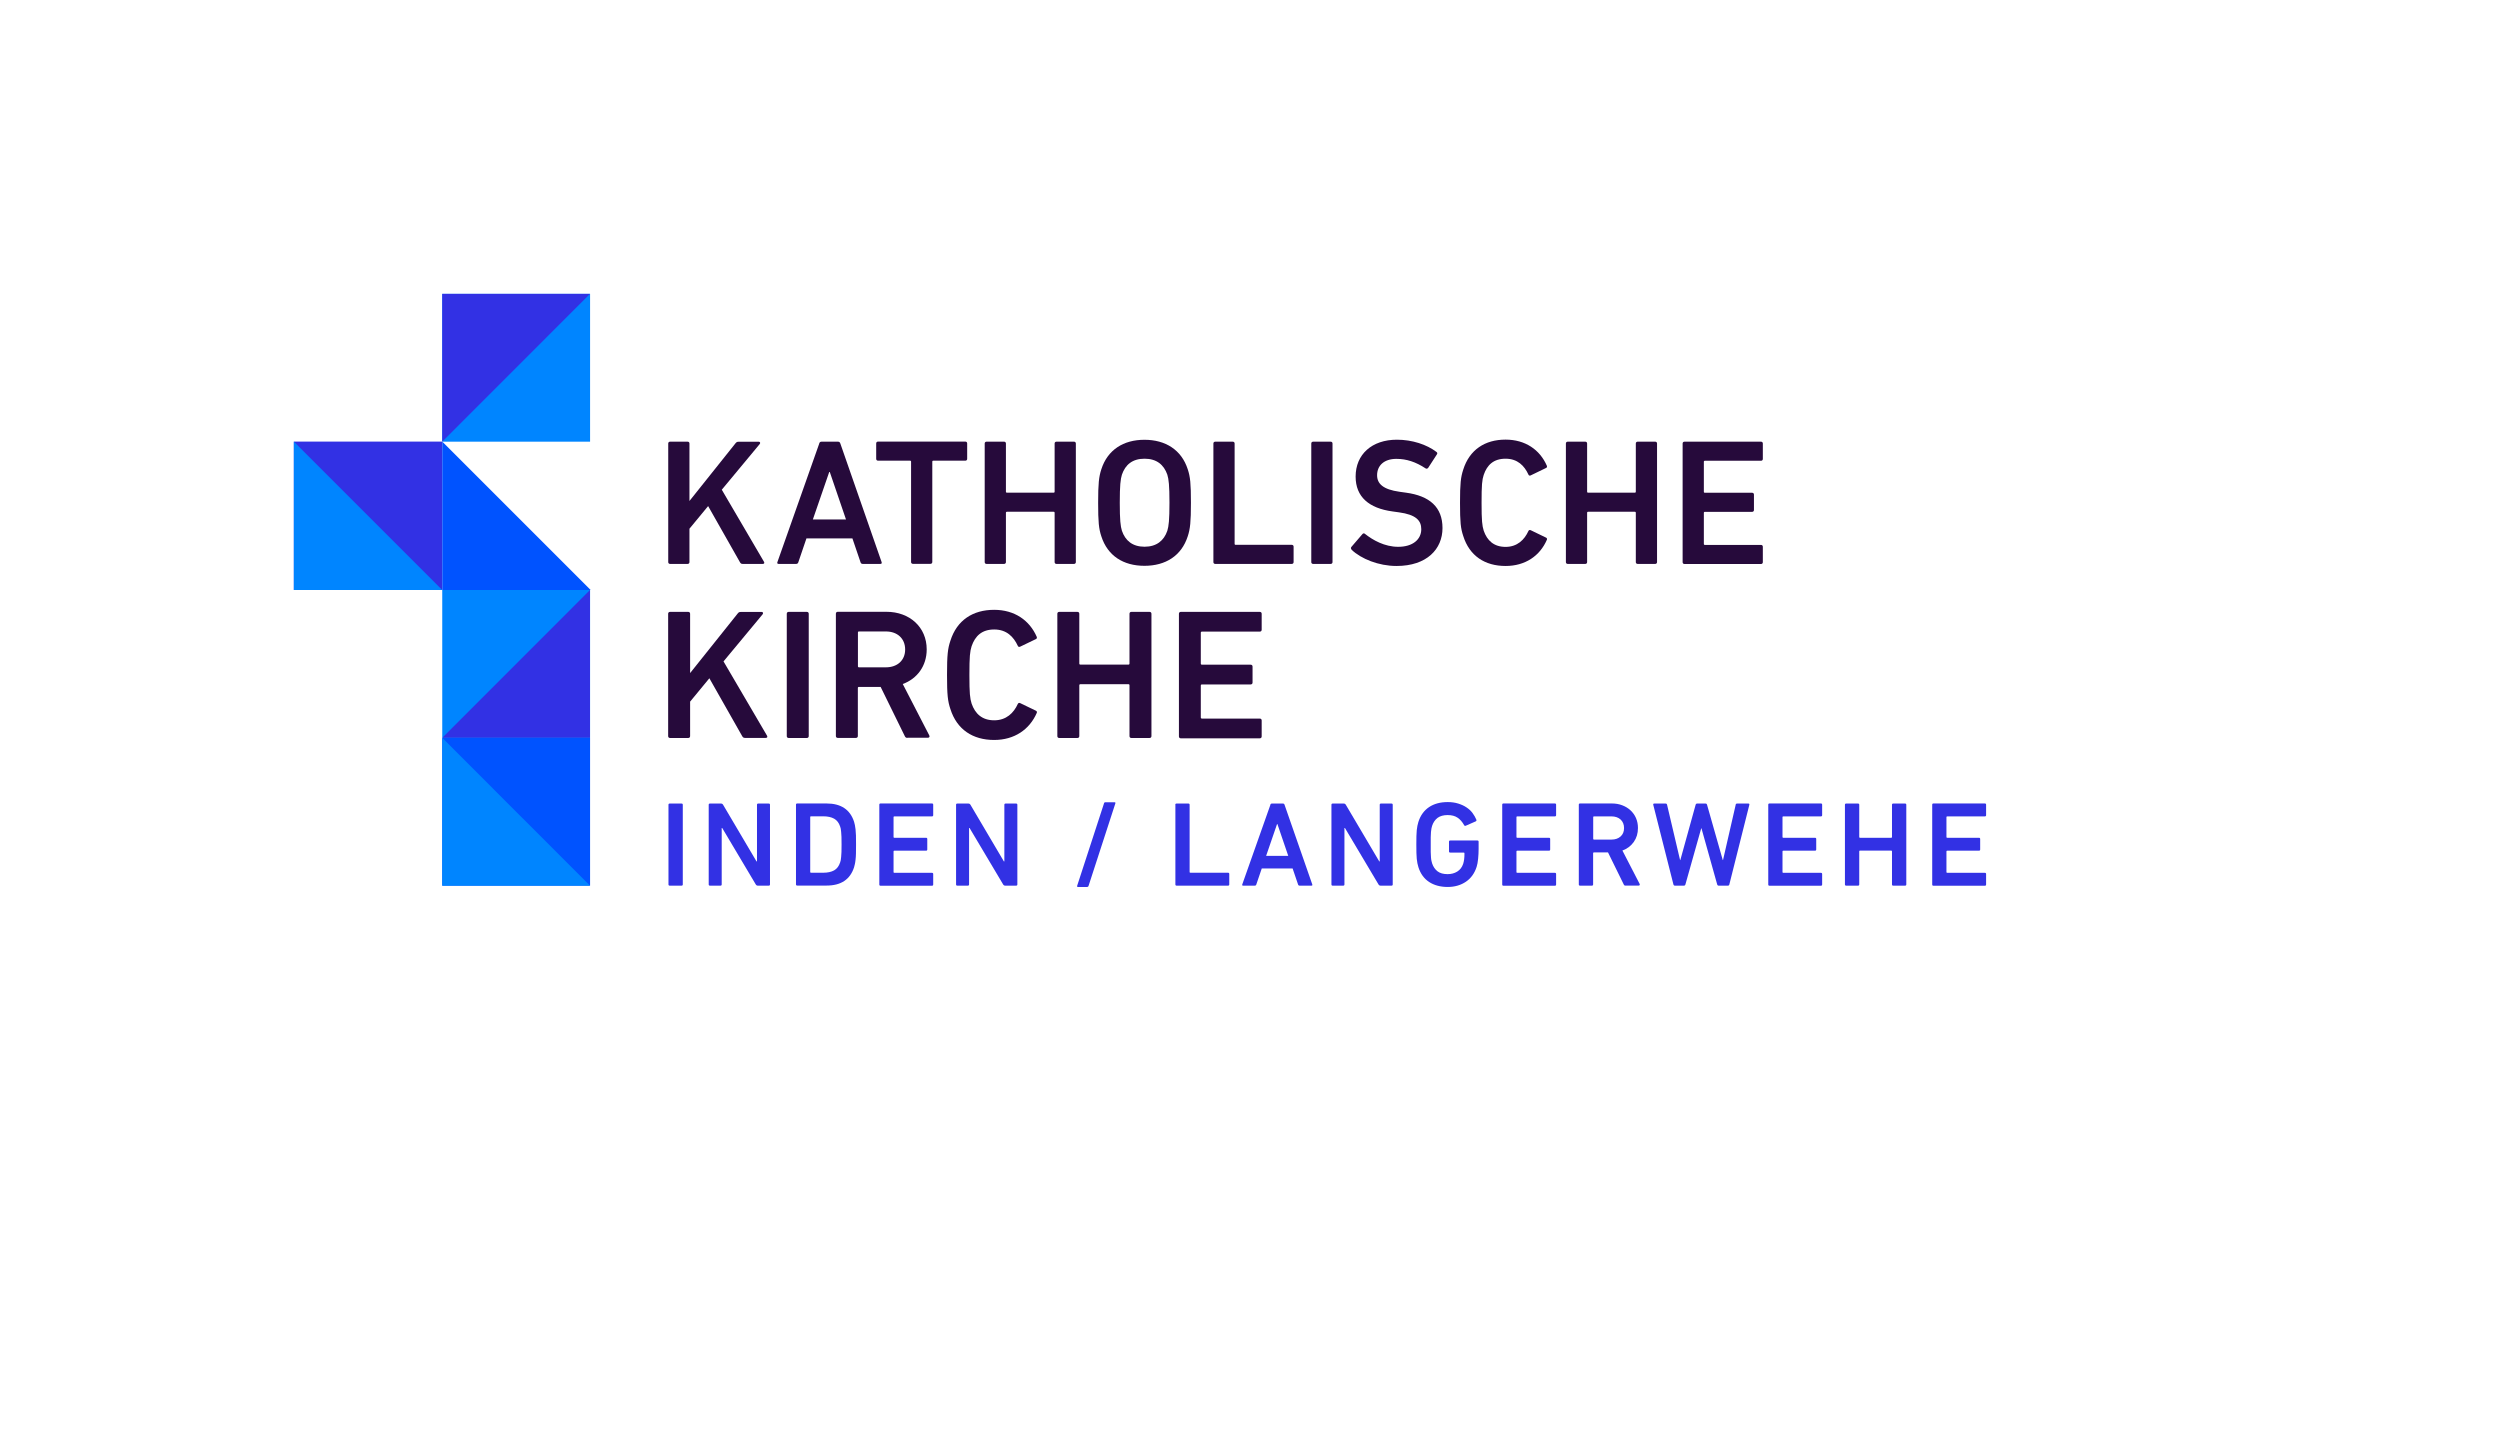
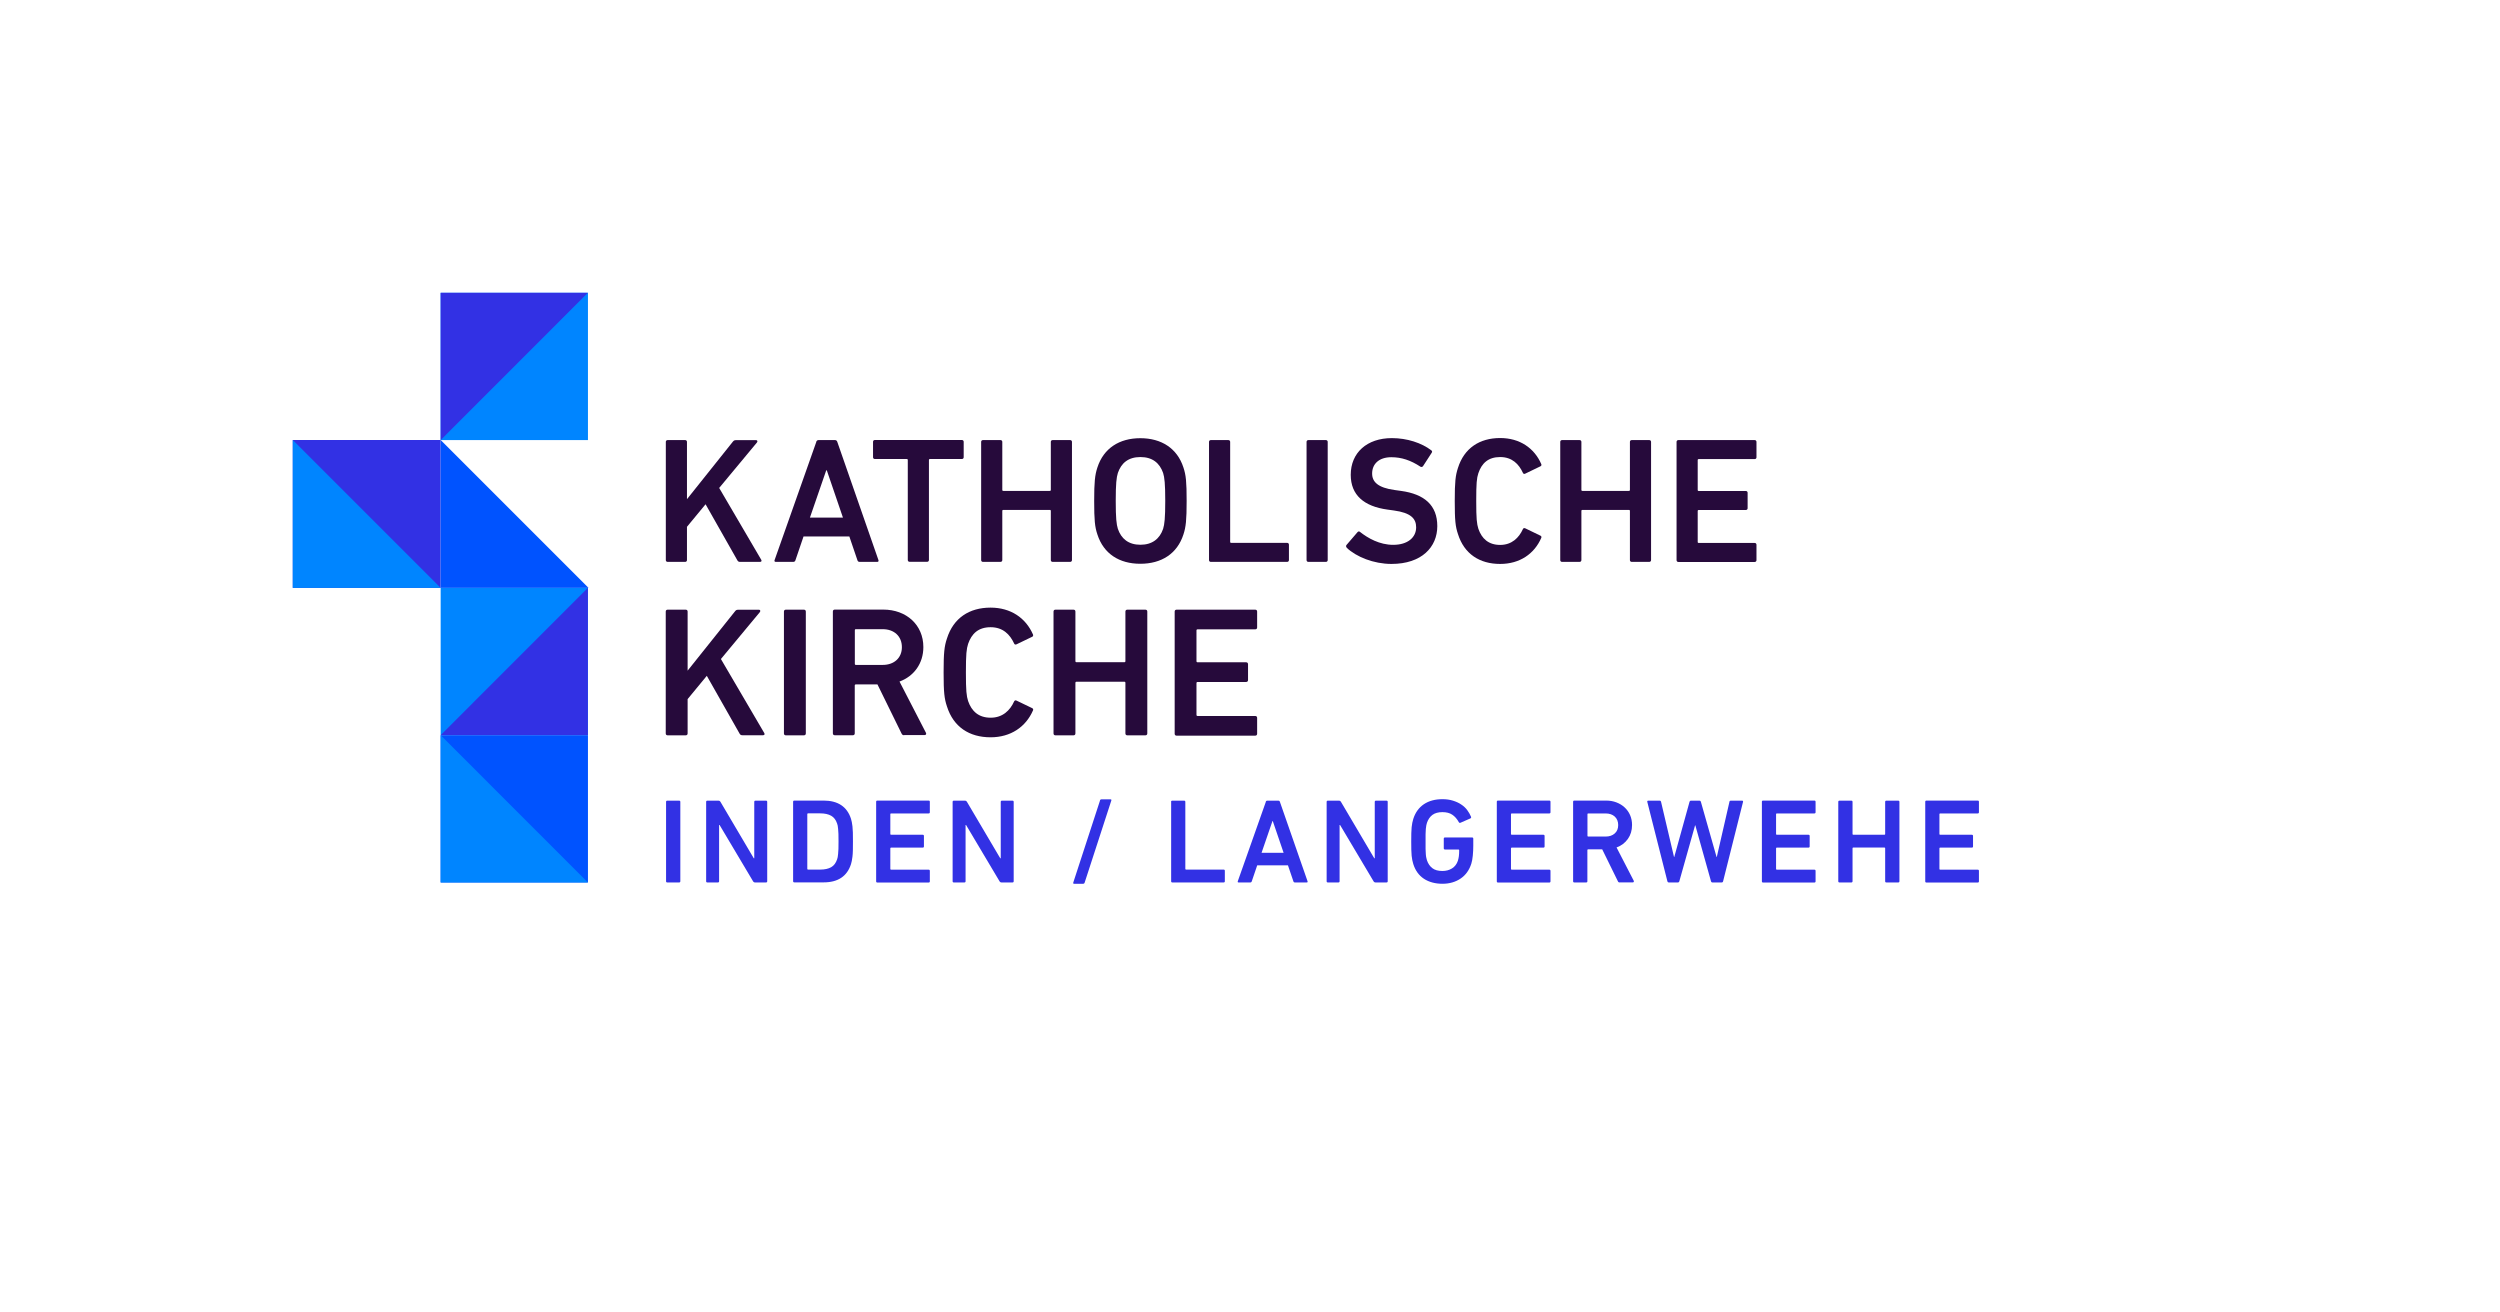
- <svg xmlns="http://www.w3.org/2000/svg" viewBox="0 0 303.9 174.26">
+ <svg xmlns="http://www.w3.org/2000/svg" viewBox="0 0 305 160">
  <defs>
    <style>
      .cls-1 {
        fill: none;
      }

      .cls-2 {
        fill: #0085ff;
      }

      .cls-3 {
        fill: #0053ff;
      }

      .cls-4 {
        fill: #260a3b;
      }

      .cls-5 {
        fill: #3231e4;
      }
    </style>
  </defs>
-   <rect class="cls-1" x="0" y="0" width="303.9" height="174.25" />
+   <rect class="cls-1" x="0" y="0" width="305" height="160" />
  <path class="cls-4" d="M81.22,74.61c0-.14.09-.23.23-.23h2.21c.14,0,.23.09.23.23v7.21l5.79-7.25c.11-.14.2-.18.36-.18h2.57c.14,0,.2.16.09.29l-4.75,5.72,5.29,9.03c.09.16.02.27-.16.27h-2.5c-.18,0-.25-.05-.34-.18l-4.01-7.07-2.34,2.84v4.19c0,.14-.09.23-.23.23h-2.21c-.14,0-.23-.09-.23-.23v-14.87Z" />
  <path class="cls-4" d="M95.64,74.61c0-.14.09-.23.23-.23h2.21c.14,0,.23.09.23.23v14.87c0,.14-.09.23-.23.23h-2.21c-.14,0-.23-.09-.23-.23v-14.87Z" />
  <path class="cls-4" d="M110.32,89.7c-.18,0-.27-.07-.34-.23l-2.93-5.97h-2.64c-.09,0-.13.05-.13.14v5.83c0,.14-.09.23-.23.23h-2.21c-.14,0-.23-.09-.23-.23v-14.87c0-.14.09-.23.23-.23h5.92c2.82,0,4.89,1.87,4.89,4.57,0,2.01-1.15,3.56-2.91,4.21l3.22,6.24c.09.16,0,.29-.16.29h-2.5ZM110.03,78.95c0-1.33-.95-2.19-2.34-2.19h-3.27c-.09,0-.13.04-.13.14v4.08c0,.09.04.14.13.14h3.27c1.4,0,2.34-.86,2.34-2.16Z" />
  <path class="cls-4" d="M115.12,82.04c0-2.43.09-3.2.41-4.15.79-2.5,2.73-3.76,5.32-3.76,2.46,0,4.3,1.26,5.18,3.29.04.11,0,.23-.11.27l-1.91.92c-.14.07-.25,0-.29-.11-.5-1.08-1.35-1.98-2.86-1.98s-2.32.79-2.75,2.03c-.2.63-.27,1.24-.27,3.49s.07,2.86.27,3.49c.43,1.24,1.28,2.03,2.75,2.03s2.37-.9,2.86-1.98c.05-.11.16-.18.29-.11l1.91.92c.11.05.16.16.11.27-.88,2.03-2.73,3.29-5.18,3.29-2.59,0-4.53-1.26-5.32-3.76-.32-.95-.41-1.71-.41-4.14Z" />
  <path class="cls-4" d="M128.53,74.61c0-.14.09-.23.23-.23h2.21c.14,0,.23.09.23.23v6.04c0,.09.04.14.14.14h5.83c.09,0,.13-.04.13-.14v-6.04c0-.14.09-.23.23-.23h2.21c.14,0,.23.09.23.23v14.87c0,.14-.09.23-.23.23h-2.21c-.14,0-.23-.09-.23-.23v-6.17c0-.09-.04-.14-.13-.14h-5.83c-.09,0-.14.05-.14.14v6.17c0,.14-.09.23-.23.23h-2.21c-.14,0-.23-.09-.23-.23v-14.87Z" />
  <path class="cls-4" d="M143.31,74.61c0-.14.09-.23.23-.23h9.6c.14,0,.23.09.23.23v1.94c0,.14-.09.23-.23.23h-7.03c-.09,0-.14.04-.14.14v3.74c0,.09.05.14.14.14h5.92c.14,0,.23.09.23.23v1.94c0,.14-.09.23-.23.23h-5.92c-.09,0-.14.05-.14.14v3.87c0,.09.05.14.14.14h7.03c.14,0,.23.09.23.23v1.94c0,.14-.09.23-.23.23h-9.6c-.14,0-.23-.09-.23-.23v-14.87Z" />
  <path class="cls-4" d="M81.23,53.91c0-.13.09-.22.22-.22h2.14c.13,0,.22.09.22.22v6.99l5.61-7.03c.11-.13.2-.17.35-.17h2.49c.13,0,.2.15.09.28l-4.61,5.55,5.13,8.76c.09.15.02.26-.15.26h-2.42c-.17,0-.24-.04-.33-.17l-3.89-6.86-2.27,2.75v4.06c0,.13-.09.22-.22.22h-2.14c-.13,0-.22-.09-.22-.22v-14.42Z" />
  <path class="cls-4" d="M99.58,53.91c.04-.13.13-.22.28-.22h2.01c.15,0,.24.09.28.22l5.02,14.42c.04.13,0,.22-.15.22h-2.14c-.15,0-.24-.07-.28-.22l-.98-2.88h-5.59l-.98,2.88c-.04.15-.13.22-.28.22h-2.12c-.15,0-.2-.09-.15-.22l5.09-14.42ZM102.84,63.15l-1.97-5.77h-.07l-1.99,5.77h4.02Z" />
  <path class="cls-4" d="M110.97,68.54c-.13,0-.22-.09-.22-.22v-12.19c0-.09-.04-.13-.13-.13h-3.89c-.13,0-.22-.09-.22-.22v-1.88c0-.13.09-.22.22-.22h10.62c.13,0,.22.09.22.22v1.88c0,.13-.09.22-.22.22h-3.89c-.09,0-.13.04-.13.13v12.19c0,.13-.09.22-.22.22h-2.14Z" />
  <path class="cls-4" d="M119.7,53.91c0-.13.09-.22.22-.22h2.14c.13,0,.22.09.22.22v5.85c0,.09.04.13.13.13h5.66c.09,0,.13-.04.13-.13v-5.85c0-.13.09-.22.22-.22h2.14c.13,0,.22.09.22.22v14.42c0,.13-.09.22-.22.22h-2.14c-.13,0-.22-.09-.22-.22v-5.99c0-.09-.04-.13-.13-.13h-5.66c-.09,0-.13.04-.13.13v5.99c0,.13-.09.22-.22.22h-2.14c-.13,0-.22-.09-.22-.22v-14.42Z" />
  <path class="cls-4" d="M133.88,65.2c-.31-.92-.39-1.75-.39-4.08s.09-3.17.39-4.08c.76-2.36,2.69-3.58,5.24-3.58s4.5,1.22,5.26,3.58c.31.92.39,1.75.39,4.08s-.09,3.17-.39,4.08c-.76,2.36-2.69,3.58-5.26,3.58s-4.48-1.22-5.24-3.58ZM141.9,64.52c.17-.55.26-1.31.26-3.41s-.09-2.86-.26-3.41c-.42-1.2-1.29-1.94-2.77-1.94s-2.34.74-2.75,1.94c-.17.55-.26,1.29-.26,3.41s.09,2.86.26,3.41c.41,1.2,1.29,1.94,2.75,1.94s2.36-.74,2.77-1.94Z" />
  <path class="cls-4" d="M147.5,53.91c0-.13.09-.22.22-.22h2.14c.13,0,.22.09.22.22v12.19c0,.09.04.13.13.13h6.82c.13,0,.22.09.22.22v1.88c0,.13-.09.22-.22.22h-9.31c-.13,0-.22-.09-.22-.22v-14.42Z" />
  <path class="cls-4" d="M159.4,53.91c0-.13.09-.22.22-.22h2.14c.13,0,.22.09.22.22v14.42c0,.13-.09.22-.22.22h-2.14c-.13,0-.22-.09-.22-.22v-14.42Z" />
  <path class="cls-4" d="M164.31,66.82c-.09-.09-.13-.22-.04-.33l1.35-1.57c.09-.11.22-.11.31-.02.96.76,2.38,1.57,4.04,1.57,1.77,0,2.8-.9,2.8-2.14,0-1.07-.66-1.77-2.71-2.05l-.79-.11c-2.86-.39-4.48-1.77-4.48-4.24,0-2.69,1.97-4.48,5.02-4.48,1.86,0,3.63.59,4.81,1.49.11.09.13.17.04.31l-1.05,1.62c-.09.11-.2.13-.31.07-1.2-.79-2.32-1.16-3.56-1.16-1.51,0-2.34.83-2.34,1.99,0,1.03.72,1.73,2.73,2.01l.79.11c2.86.39,4.43,1.75,4.43,4.3s-1.9,4.61-5.59,4.61c-2.18,0-4.3-.87-5.46-1.97Z" />
  <path class="cls-4" d="M177.48,61.11c0-2.36.09-3.1.39-4.02.76-2.42,2.64-3.65,5.15-3.65,2.38,0,4.17,1.22,5.02,3.19.04.11,0,.22-.11.26l-1.86.9c-.13.07-.24,0-.28-.11-.48-1.05-1.31-1.92-2.77-1.92s-2.25.76-2.66,1.97c-.2.61-.26,1.2-.26,3.39s.07,2.77.26,3.39c.41,1.2,1.24,1.97,2.66,1.97s2.29-.87,2.77-1.92c.04-.11.15-.17.28-.11l1.86.9c.11.04.15.15.11.26-.85,1.97-2.64,3.19-5.02,3.19-2.51,0-4.39-1.22-5.15-3.65-.31-.92-.39-1.66-.39-4.02Z" />
  <path class="cls-4" d="M190.35,53.91c0-.13.09-.22.22-.22h2.14c.13,0,.22.09.22.22v5.85c0,.09.04.13.13.13h5.66c.09,0,.13-.04.13-.13v-5.85c0-.13.09-.22.22-.22h2.14c.13,0,.22.09.22.22v14.42c0,.13-.09.22-.22.22h-2.14c-.13,0-.22-.09-.22-.22v-5.99c0-.09-.04-.13-.13-.13h-5.66c-.09,0-.13.04-.13.13v5.99c0,.13-.09.22-.22.22h-2.14c-.13,0-.22-.09-.22-.22v-14.42Z" />
  <path class="cls-4" d="M204.54,53.91c0-.13.09-.22.22-.22h9.31c.13,0,.22.09.22.22v1.88c0,.13-.09.22-.22.22h-6.82c-.09,0-.13.04-.13.13v3.63c0,.09.04.13.13.13h5.74c.13,0,.22.09.22.22v1.88c0,.13-.09.22-.22.22h-5.74c-.09,0-.13.04-.13.13v3.76c0,.09.04.13.13.13h6.82c.13,0,.22.09.22.22v1.88c0,.13-.09.22-.22.22h-9.31c-.13,0-.22-.09-.22-.22v-14.42Z" />
  <g>
    <rect class="cls-5" x="35.72" y="53.68" width="18.04" height="18.04" />
    <polygon class="cls-2" points="35.72 53.68 35.72 71.72 53.76 71.72 35.72 53.68" />
  </g>
  <g>
    <rect class="cls-2" x="53.76" y="35.72" width="17.97" height="17.97" />
    <polyline class="cls-5" points="71.72 35.72 53.76 35.72 53.76 53.69" />
  </g>
  <g>
    <rect class="cls-2" x="53.76" y="71.72" width="17.97" height="17.97" />
    <polyline class="cls-5" points="53.76 89.69 71.72 89.69 71.72 71.72" />
  </g>
  <g>
    <rect class="cls-3" x="53.76" y="89.69" width="17.97" height="17.97" />
    <polyline class="cls-2" points="71.72 107.66 53.76 107.66 53.76 89.69" />
  </g>
  <polygon class="cls-3" points="53.76 71.72 71.8 71.72 53.76 53.68 53.76 71.72" />
  <g>
    <path class="cls-5" d="M81.26,97.83c0-.1.05-.15.15-.15h1.44c.1,0,.15.05.15.15v9.68c0,.1-.05.15-.15.15h-1.44c-.1,0-.15-.05-.15-.15v-9.68Z" />
    <path class="cls-5" d="M86.15,97.83c0-.1.05-.15.15-.15h1.35c.11,0,.19.05.25.15l4.06,6.88h.06v-6.88c0-.1.05-.15.15-.15h1.28c.1,0,.15.05.15.15v9.68c0,.1-.05.15-.15.15h-1.33c-.11,0-.19-.05-.25-.15l-4.08-6.86h-.06v6.86c0,.1-.05.15-.15.15h-1.28c-.1,0-.15-.05-.15-.15v-9.68Z" />
    <path class="cls-5" d="M96.76,97.82c0-.1.05-.15.15-.15h3.57c1.74,0,2.86.74,3.34,2.22.04.13.07.26.1.4.03.14.06.32.08.52.02.21.04.46.05.76s.01.66.01,1.09,0,.8-.01,1.09c0,.3-.03.55-.05.76s-.05.38-.08.52c-.03.14-.06.28-.1.4-.48,1.48-1.59,2.22-3.34,2.22h-3.57c-.1,0-.15-.05-.15-.15v-9.69ZM98.49,106c0,.06.03.09.09.09h1.48c.56,0,1-.1,1.34-.29s.58-.52.73-.97c.03-.07.05-.15.07-.26s.04-.23.05-.4.03-.36.04-.61c0-.24.01-.55.01-.91s0-.66-.01-.91c-.01-.24-.02-.45-.04-.61s-.03-.3-.05-.4-.04-.18-.07-.25c-.15-.45-.39-.77-.73-.96s-.78-.29-1.34-.29h-1.48c-.06,0-.09.03-.09.09v6.67Z" />
    <path class="cls-5" d="M106.89,97.82c0-.1.05-.15.15-.15h6.25c.1,0,.15.05.15.15v1.27c0,.1-.05.15-.15.15h-4.58c-.06,0-.09.03-.09.09v2.42c0,.06.03.09.09.09h3.86c.1,0,.15.05.15.15v1.27c0,.1-.05.15-.15.15h-3.86c-.06,0-.09.03-.09.09v2.51c0,.06.03.09.09.09h4.58c.1,0,.15.05.15.15v1.27c0,.1-.05.15-.15.15h-6.25c-.1,0-.15-.05-.15-.15v-9.69Z" />
    <path class="cls-5" d="M116.22,97.83c0-.1.05-.15.15-.15h1.35c.11,0,.19.05.25.15l4.06,6.88h.06v-6.88c0-.1.05-.15.15-.15h1.28c.1,0,.15.05.15.15v9.68c0,.1-.05.15-.15.15h-1.33c-.11,0-.19-.05-.25-.15l-4.08-6.86h-.06v6.86c0,.1-.05.15-.15.15h-1.28c-.1,0-.15-.05-.15-.15v-9.68Z" />
    <path class="cls-5" d="M134.19,97.67c.03-.1.09-.15.19-.15h1.1c.1,0,.13.05.1.15l-3.25,10c-.03.1-.09.15-.19.15h-1.1c-.1,0-.13-.05-.1-.15l3.26-10Z" />
    <path class="cls-5" d="M142.87,97.83c0-.1.05-.15.15-.15h1.44c.1,0,.15.05.15.15v8.17c0,.06.03.09.09.09h4.58c.1,0,.15.05.15.15v1.27c0,.1-.05.15-.15.15h-6.25c-.1,0-.15-.05-.15-.15v-9.68Z" />
    <path class="cls-5" d="M154.42,97.83c.03-.1.09-.15.19-.15h1.35c.1,0,.16.05.19.15l3.37,9.68c.03.1,0,.15-.1.15h-1.44c-.1,0-.16-.05-.19-.15l-.66-1.94h-3.75l-.66,1.94c-.03.1-.09.15-.19.15h-1.42c-.1,0-.13-.05-.1-.15l3.42-9.68ZM156.6,104.04l-1.32-3.87h-.04l-1.33,3.87h2.7Z" />
    <path class="cls-5" d="M161.85,97.83c0-.1.05-.15.15-.15h1.35c.11,0,.19.05.25.15l4.06,6.88h.06v-6.88c0-.1.05-.15.15-.15h1.28c.1,0,.15.05.15.15v9.68c0,.1-.05.15-.15.15h-1.33c-.11,0-.19-.05-.25-.15l-4.08-6.86h-.06v6.86c0,.1-.05.15-.15.15h-1.28c-.1,0-.15-.05-.15-.15v-9.68Z" />
    <path class="cls-5" d="M172.42,105.41c-.05-.16-.09-.31-.12-.47-.03-.16-.06-.34-.08-.54-.02-.21-.03-.45-.04-.73,0-.28-.01-.61-.01-1.01s0-.73.01-1.01.02-.52.04-.73c.02-.21.05-.39.08-.54.03-.16.08-.31.12-.47.25-.79.69-1.39,1.3-1.8.62-.41,1.37-.61,2.26-.61.47,0,.89.06,1.28.18.38.12.72.27,1.01.47.29.19.54.42.73.68s.35.53.46.8c.04.09.02.16-.06.21l-1.23.54c-.09.03-.15,0-.19-.07-.22-.4-.49-.71-.81-.92-.31-.21-.71-.31-1.2-.31s-.91.11-1.22.34c-.3.23-.52.55-.66.96-.03.09-.06.19-.08.31s-.04.26-.06.44c-.01.17-.02.39-.03.64,0,.25,0,.55,0,.9s0,.65,0,.9c0,.25.01.46.03.64.01.17.03.32.06.44s.05.22.08.31c.14.41.36.73.66.96.3.23.71.34,1.22.34.44,0,.83-.1,1.17-.31.34-.21.58-.52.72-.93.05-.16.09-.34.12-.55s.04-.45.04-.74c0-.06-.03-.09-.09-.09h-1.64c-.1,0-.15-.05-.15-.15v-1.17c0-.1.05-.15.15-.15h3.3c.1,0,.15.05.15.15v.87c0,.41-.02.81-.06,1.21-.04.4-.1.72-.18.97-.25.78-.68,1.39-1.3,1.81-.62.42-1.36.64-2.22.64s-1.64-.2-2.26-.61c-.62-.41-1.05-1.01-1.3-1.8Z" />
    <path class="cls-5" d="M182.61,97.82c0-.1.05-.15.15-.15h6.25c.1,0,.15.05.15.15v1.27c0,.1-.05.15-.15.15h-4.58c-.06,0-.09.03-.09.09v2.42c0,.06.03.09.09.09h3.86c.1,0,.15.05.15.15v1.27c0,.1-.05.15-.15.15h-3.86c-.06,0-.09.03-.09.09v2.51c0,.06.03.09.09.09h4.58c.1,0,.15.05.15.15v1.27c0,.1-.05.15-.15.15h-6.25c-.1,0-.15-.05-.15-.15v-9.69Z" />
    <path class="cls-5" d="M197.6,107.66c-.11,0-.18-.05-.22-.15l-1.91-3.89h-1.72c-.06,0-.09.03-.09.09v3.8c0,.1-.05.15-.15.15h-1.44c-.1,0-.15-.05-.15-.15v-9.69c0-.1.05-.15.15-.15h3.86c.46,0,.88.07,1.27.22.39.15.72.35,1,.61.28.26.51.57.67.94.16.37.24.77.24,1.21,0,.66-.17,1.22-.51,1.7-.34.48-.8.83-1.38,1.04l2.1,4.07s.03.09,0,.13-.06.06-.11.06h-1.63ZM195.89,102.06c.46,0,.83-.13,1.11-.38.28-.25.42-.59.42-1.02s-.14-.78-.42-1.04c-.28-.25-.65-.38-1.11-.38h-2.13c-.06,0-.09.03-.09.09v2.64c0,.06.03.09.09.09h2.13Z" />
    <path class="cls-5" d="M208.92,107.66c-.09,0-.15-.05-.18-.15l-1.91-6.82h-.03l-1.92,6.82c-.03.1-.09.15-.18.15h-1.1c-.09,0-.15-.05-.18-.15l-2.45-9.68c-.02-.1.02-.15.12-.15h1.38c.1,0,.16.05.18.15l1.58,6.72h.03l1.86-6.72c.03-.1.09-.15.18-.15h1.03c.09,0,.15.05.18.15l1.91,6.72h.03l1.54-6.72c0-.1.07-.15.18-.15h1.36c.1,0,.14.05.12.15l-2.43,9.68c-.02.1-.08.15-.18.15h-1.11Z" />
    <path class="cls-5" d="M214.95,97.82c0-.1.05-.15.15-.15h6.25c.1,0,.15.05.15.15v1.27c0,.1-.05.15-.15.15h-4.58c-.06,0-.09.03-.09.09v2.42c0,.06.03.09.09.09h3.86c.1,0,.15.05.15.15v1.27c0,.1-.05.15-.15.15h-3.86c-.06,0-.09.03-.09.09v2.51c0,.06.03.09.09.09h4.58c.1,0,.15.05.15.15v1.27c0,.1-.05.15-.15.15h-6.25c-.1,0-.15-.05-.15-.15v-9.69Z" />
    <path class="cls-5" d="M224.27,97.83c0-.1.05-.15.15-.15h1.44c.1,0,.15.05.15.15v3.92c0,.06.03.09.09.09h3.8c.06,0,.09-.03.09-.09v-3.92c0-.1.05-.15.15-.15h1.44c.1,0,.15.05.15.15v9.68c0,.1-.05.15-.15.15h-1.44c-.1,0-.15-.05-.15-.15v-4.02c0-.06-.03-.09-.09-.09h-3.8c-.06,0-.09.03-.09.09v4.02c0,.1-.05.15-.15.15h-1.44c-.1,0-.15-.05-.15-.15v-9.68Z" />
    <path class="cls-5" d="M234.88,97.82c0-.1.05-.15.15-.15h6.25c.1,0,.15.05.15.15v1.27c0,.1-.05.15-.15.15h-4.58c-.06,0-.09.03-.09.09v2.42c0,.06.03.09.09.09h3.86c.1,0,.15.05.15.15v1.27c0,.1-.05.15-.15.15h-3.86c-.06,0-.09.03-.09.09v2.51c0,.06.03.09.09.09h4.58c.1,0,.15.05.15.15v1.27c0,.1-.05.15-.15.15h-6.25c-.1,0-.15-.05-.15-.15v-9.69Z" />
  </g>
</svg>
